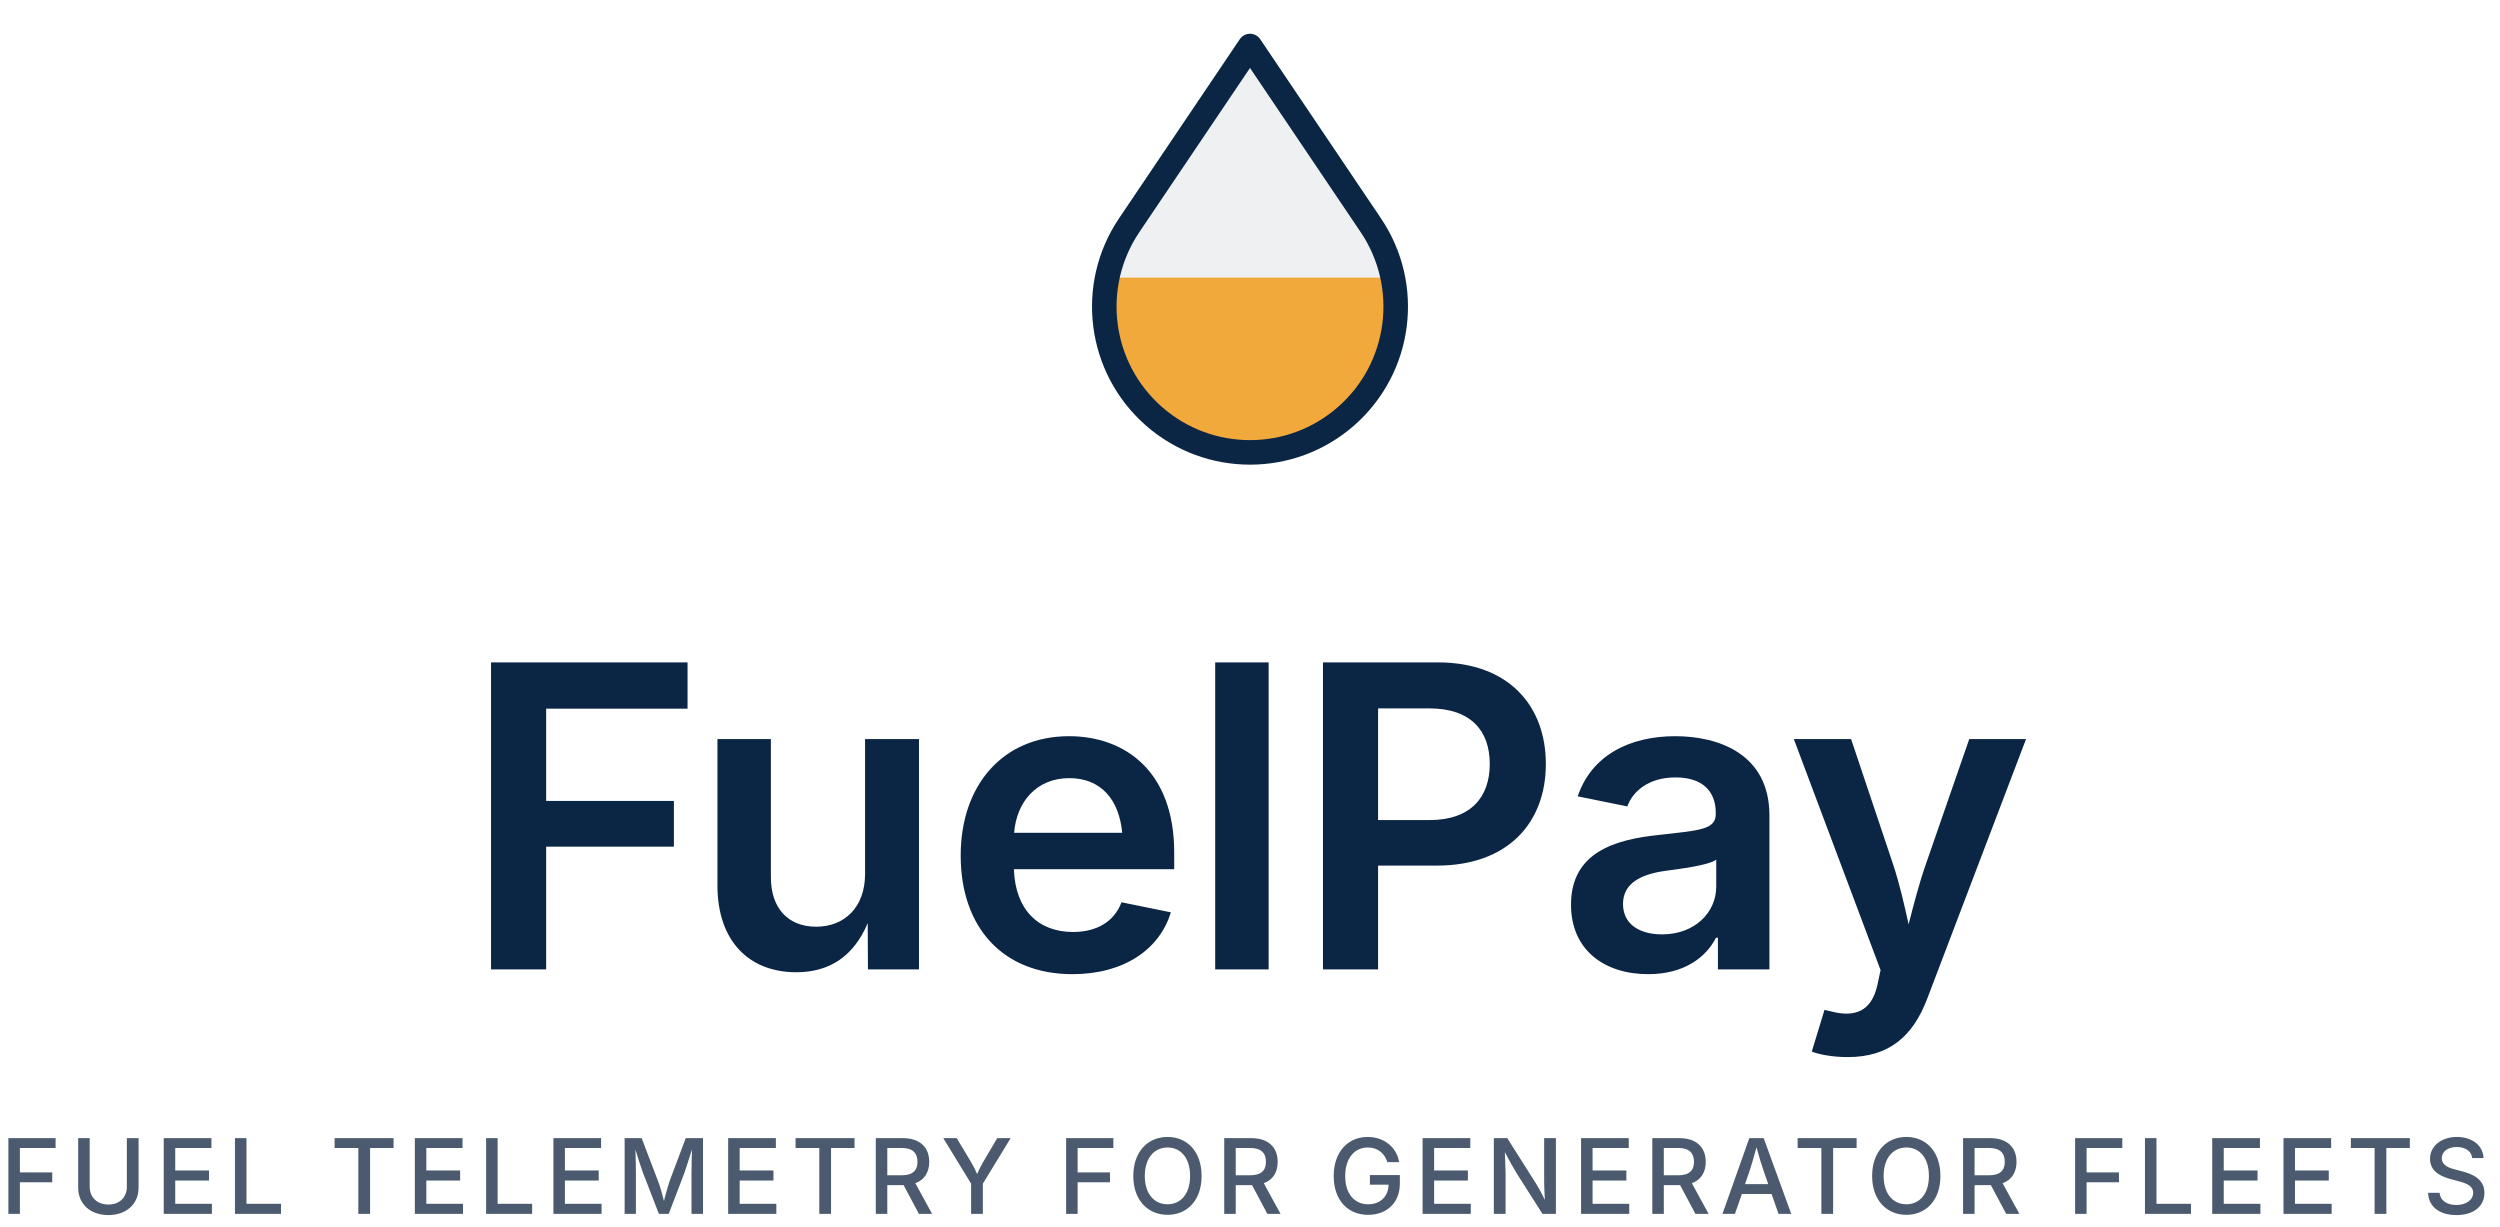
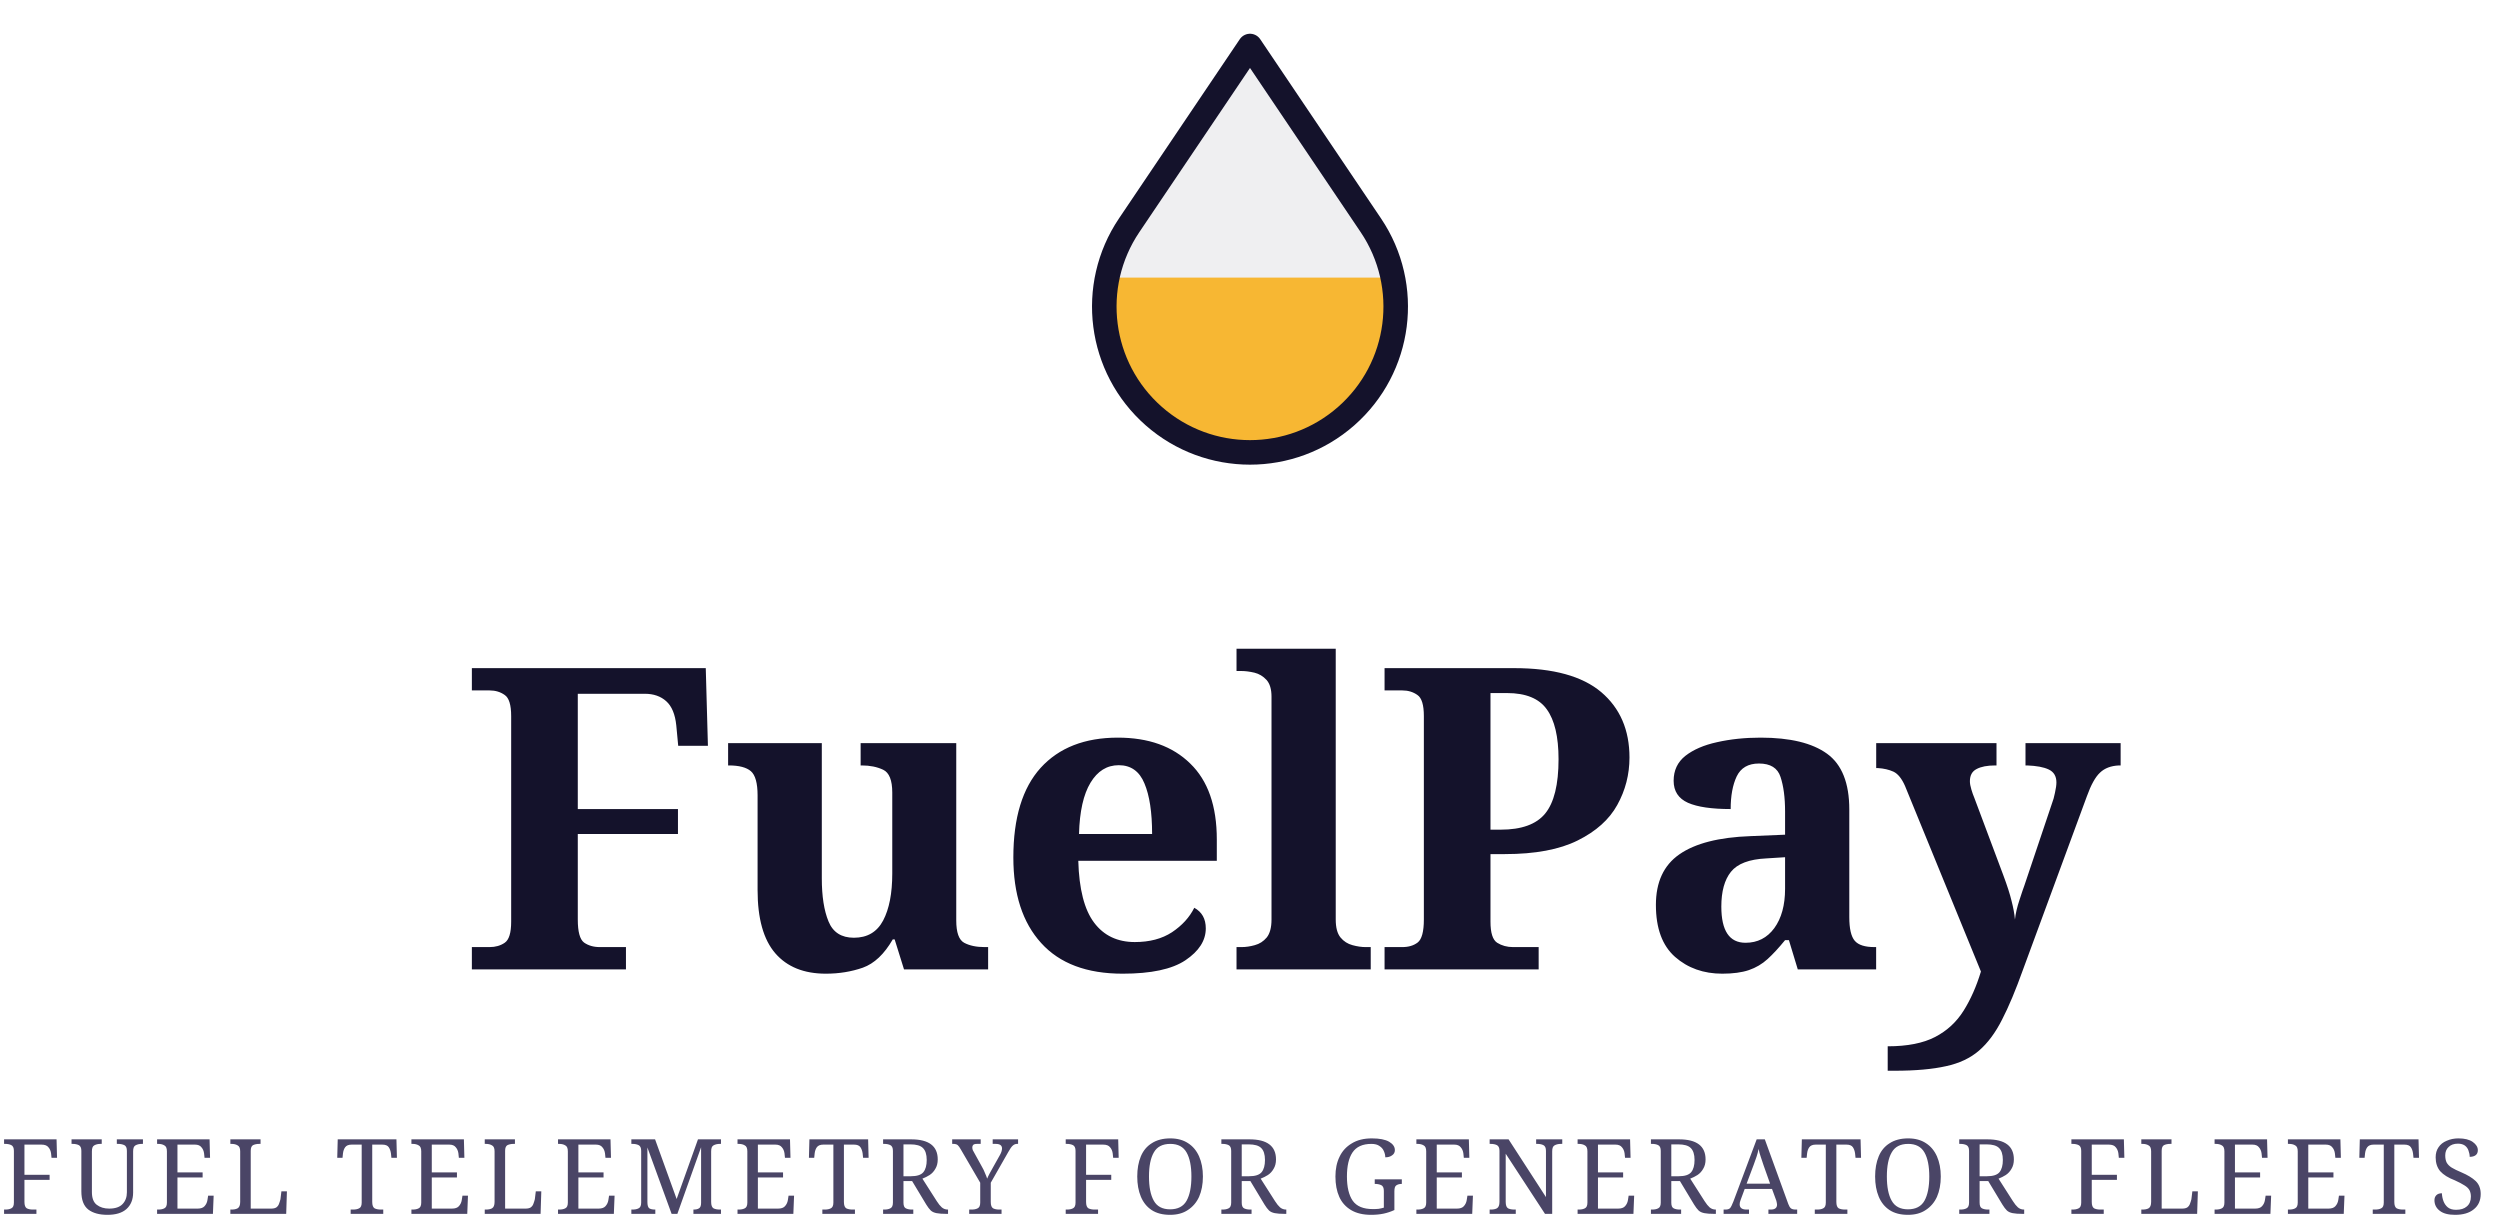
<svg xmlns="http://www.w3.org/2000/svg" viewBox="0 0 163 80" width="163" height="80" role="img" aria-label="FuelPay — fuel telemetry for generator fleets">
  <g transform="translate(65.5 0) scale(1)">
    <defs>
      <clipPath id="g-fill">
        <rect x="0" y="18.1" width="32" height="13.9" />
      </clipPath>
    </defs>
-     <path d="M16 3 L8.12 14.69 A9.5 9.5 0 1 0 23.88 14.69 Z" fill="#0B2545" fill-opacity="0.07" />
-     <path d="M16 3 L8.12 14.69 A9.5 9.5 0 1 0 23.88 14.69 Z" fill="#F2A93B" clip-path="url(#g-fill)" />
-     <path d="M16 3 L8.12 14.69 A9.5 9.5 0 1 0 23.88 14.69 Z" fill="none" stroke="#0B2545" stroke-width="1.6" stroke-linejoin="round" />
+     <path d="M16 3 L8.12 14.69 A9.5 9.5 0 1 0 23.88 14.69 Z" fill="#14122B" fill-opacity="0.07" />
+     <path d="M16 3 L8.12 14.69 A9.5 9.5 0 1 0 23.88 14.69 Z" fill="#F7B733" clip-path="url(#g-fill)" />
+     <path d="M16 3 L8.12 14.69 A9.5 9.5 0 1 0 23.88 14.69 Z" fill="none" stroke="#14122B" stroke-width="1.6" stroke-linejoin="round" />
  </g>
-   <text x="30" y="63.2" font-family="'Inter Variable','Inter',-apple-system,'Segoe UI',Helvetica,Arial,sans-serif" font-weight="600" font-size="27.51" letter-spacing="-0.012em" fill="#0B2545">FuelPay</text>
-   <text x="0" y="79.144" font-family="'Inter Variable','Inter',-apple-system,'Segoe UI',Helvetica,Arial,sans-serif" font-weight="500" font-size="6.80" letter-spacing="0.08em" fill="#4B5A6E">FUEL TELEMETRY FOR GENERATOR FLEETS</text>
+   <text x="30" y="63.2" font-family="'Bricolage Grotesque', 'Bricolage Grotesque Variable', Georgia, serif" font-weight="700" font-size="27.51" letter-spacing="-0.012em" fill="#14122B">FuelPay</text>
+   <text x="0" y="79.144" font-family="'Bricolage Grotesque', 'Bricolage Grotesque Variable', Georgia, serif" font-weight="500" font-size="6.80" letter-spacing="0.08em" fill="#4A4566">FUEL TELEMETRY FOR GENERATOR FLEETS</text>
</svg>
